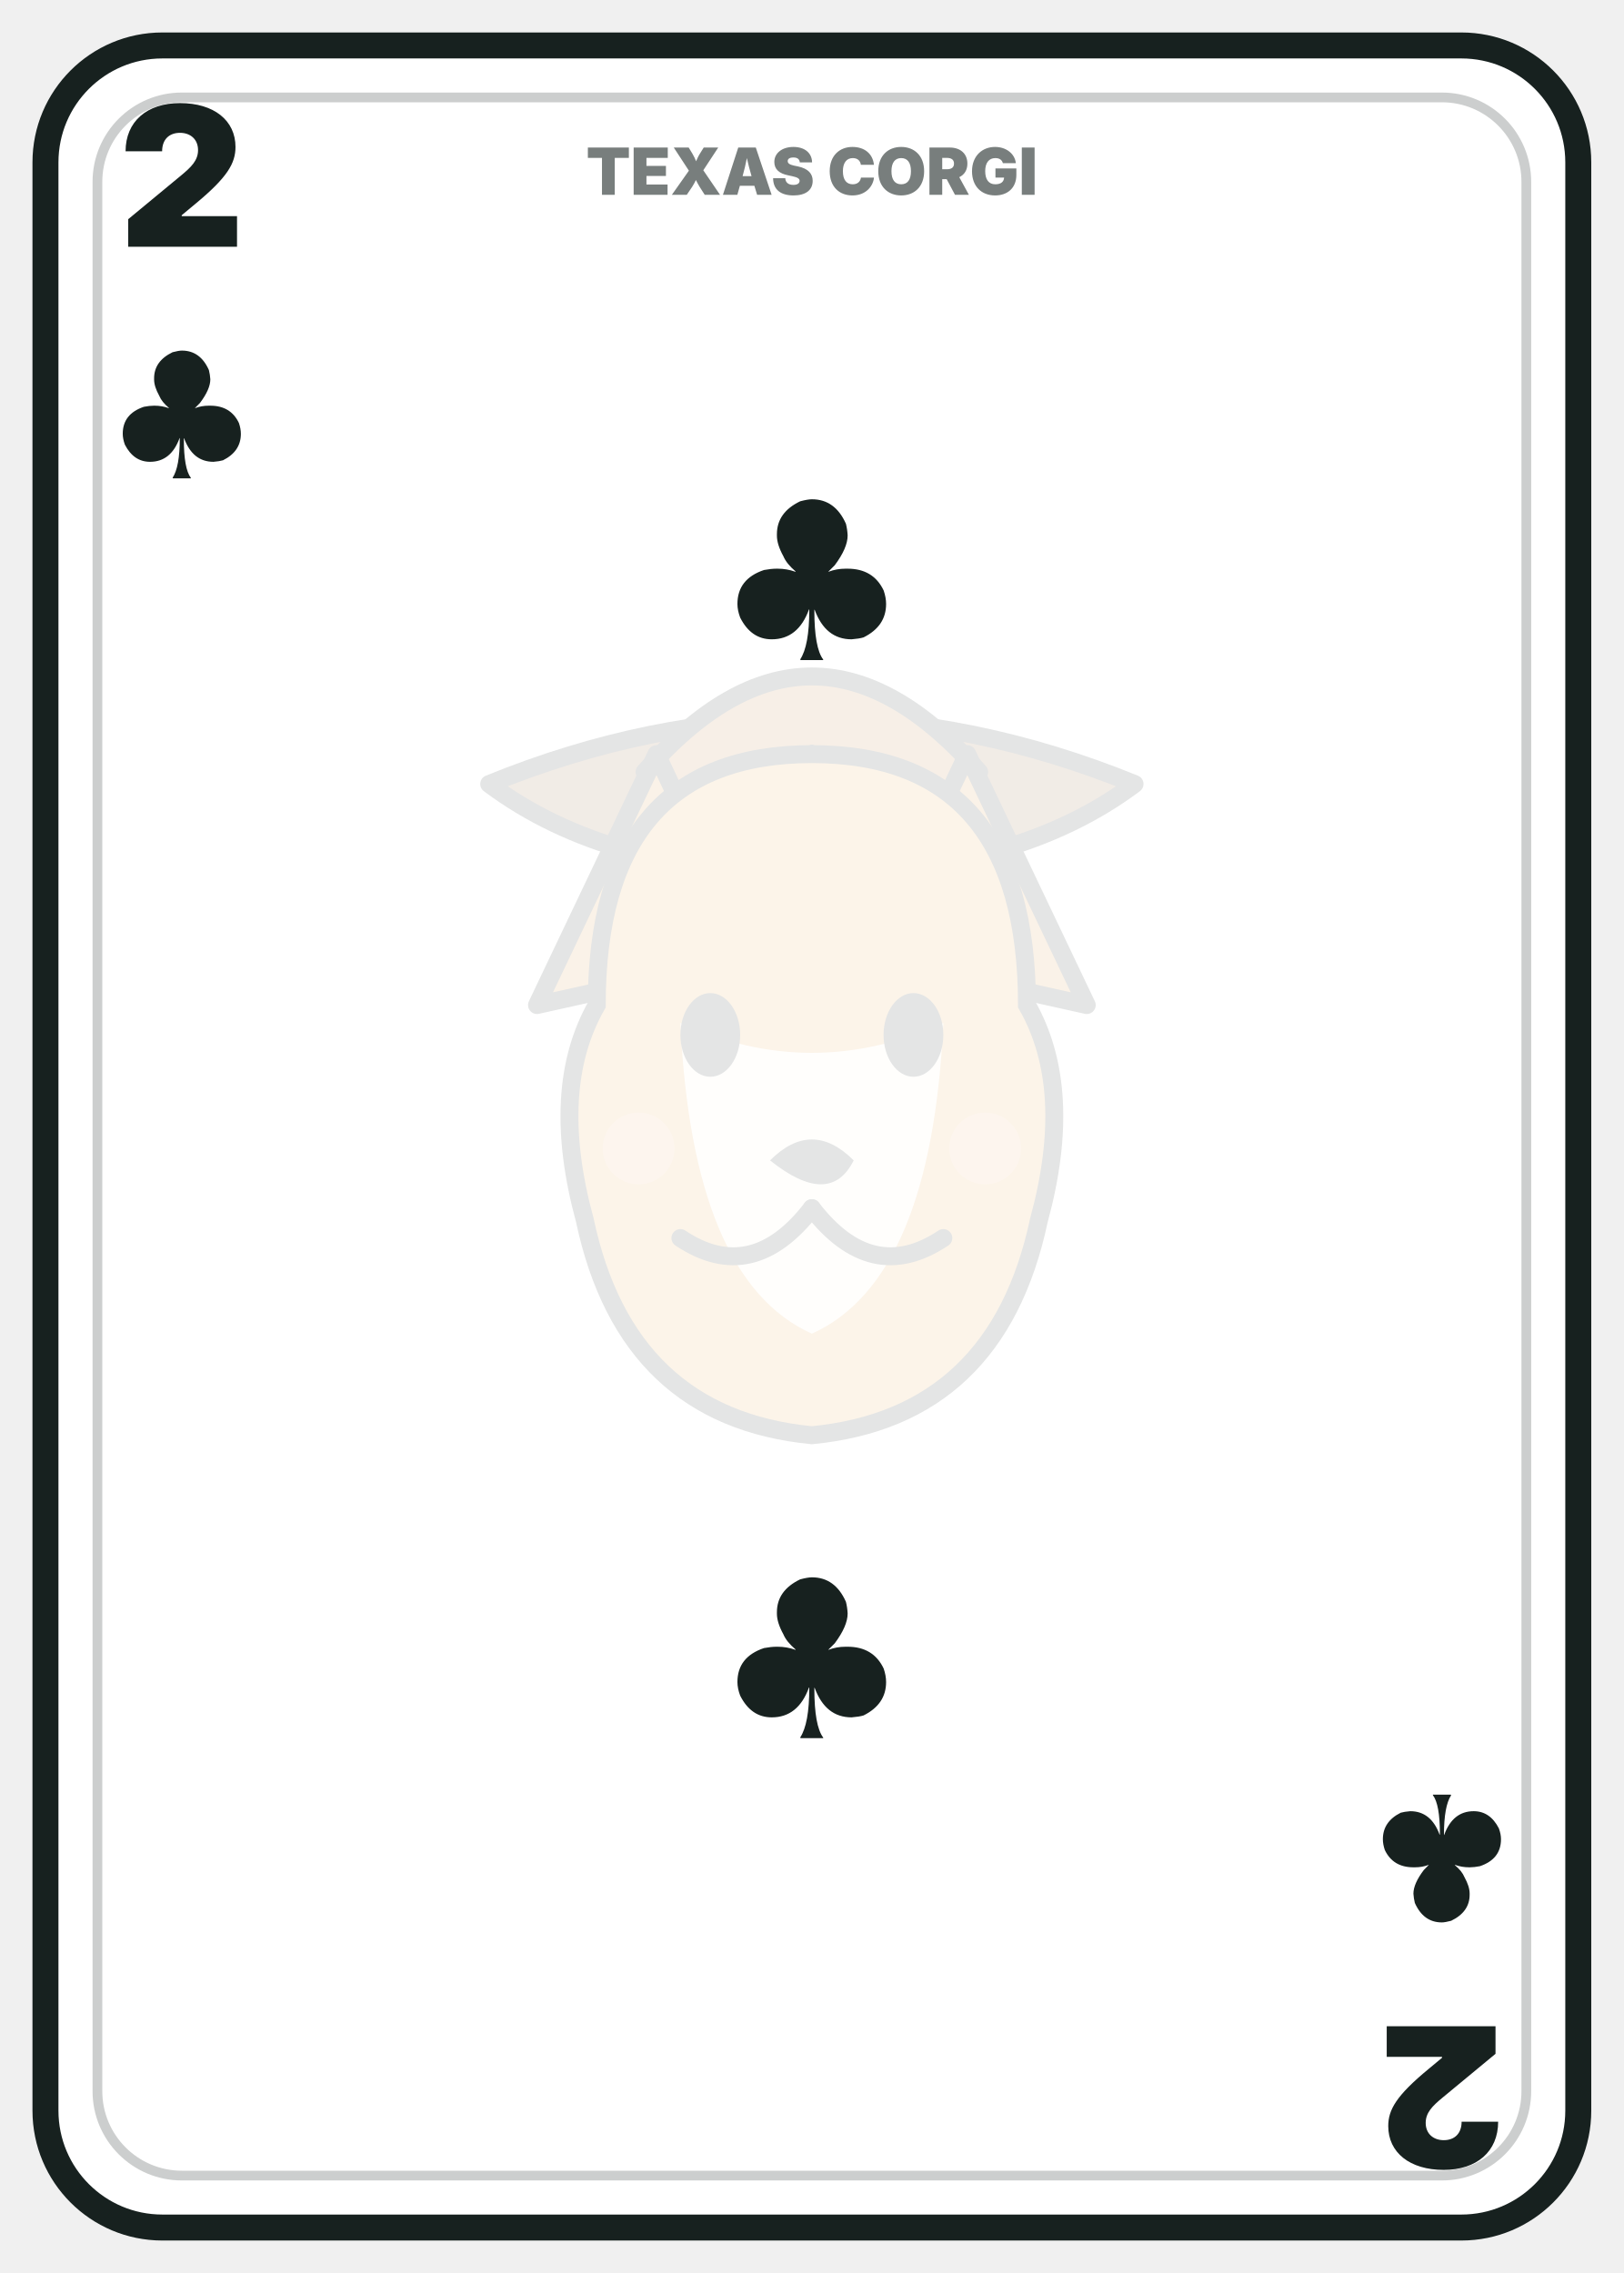
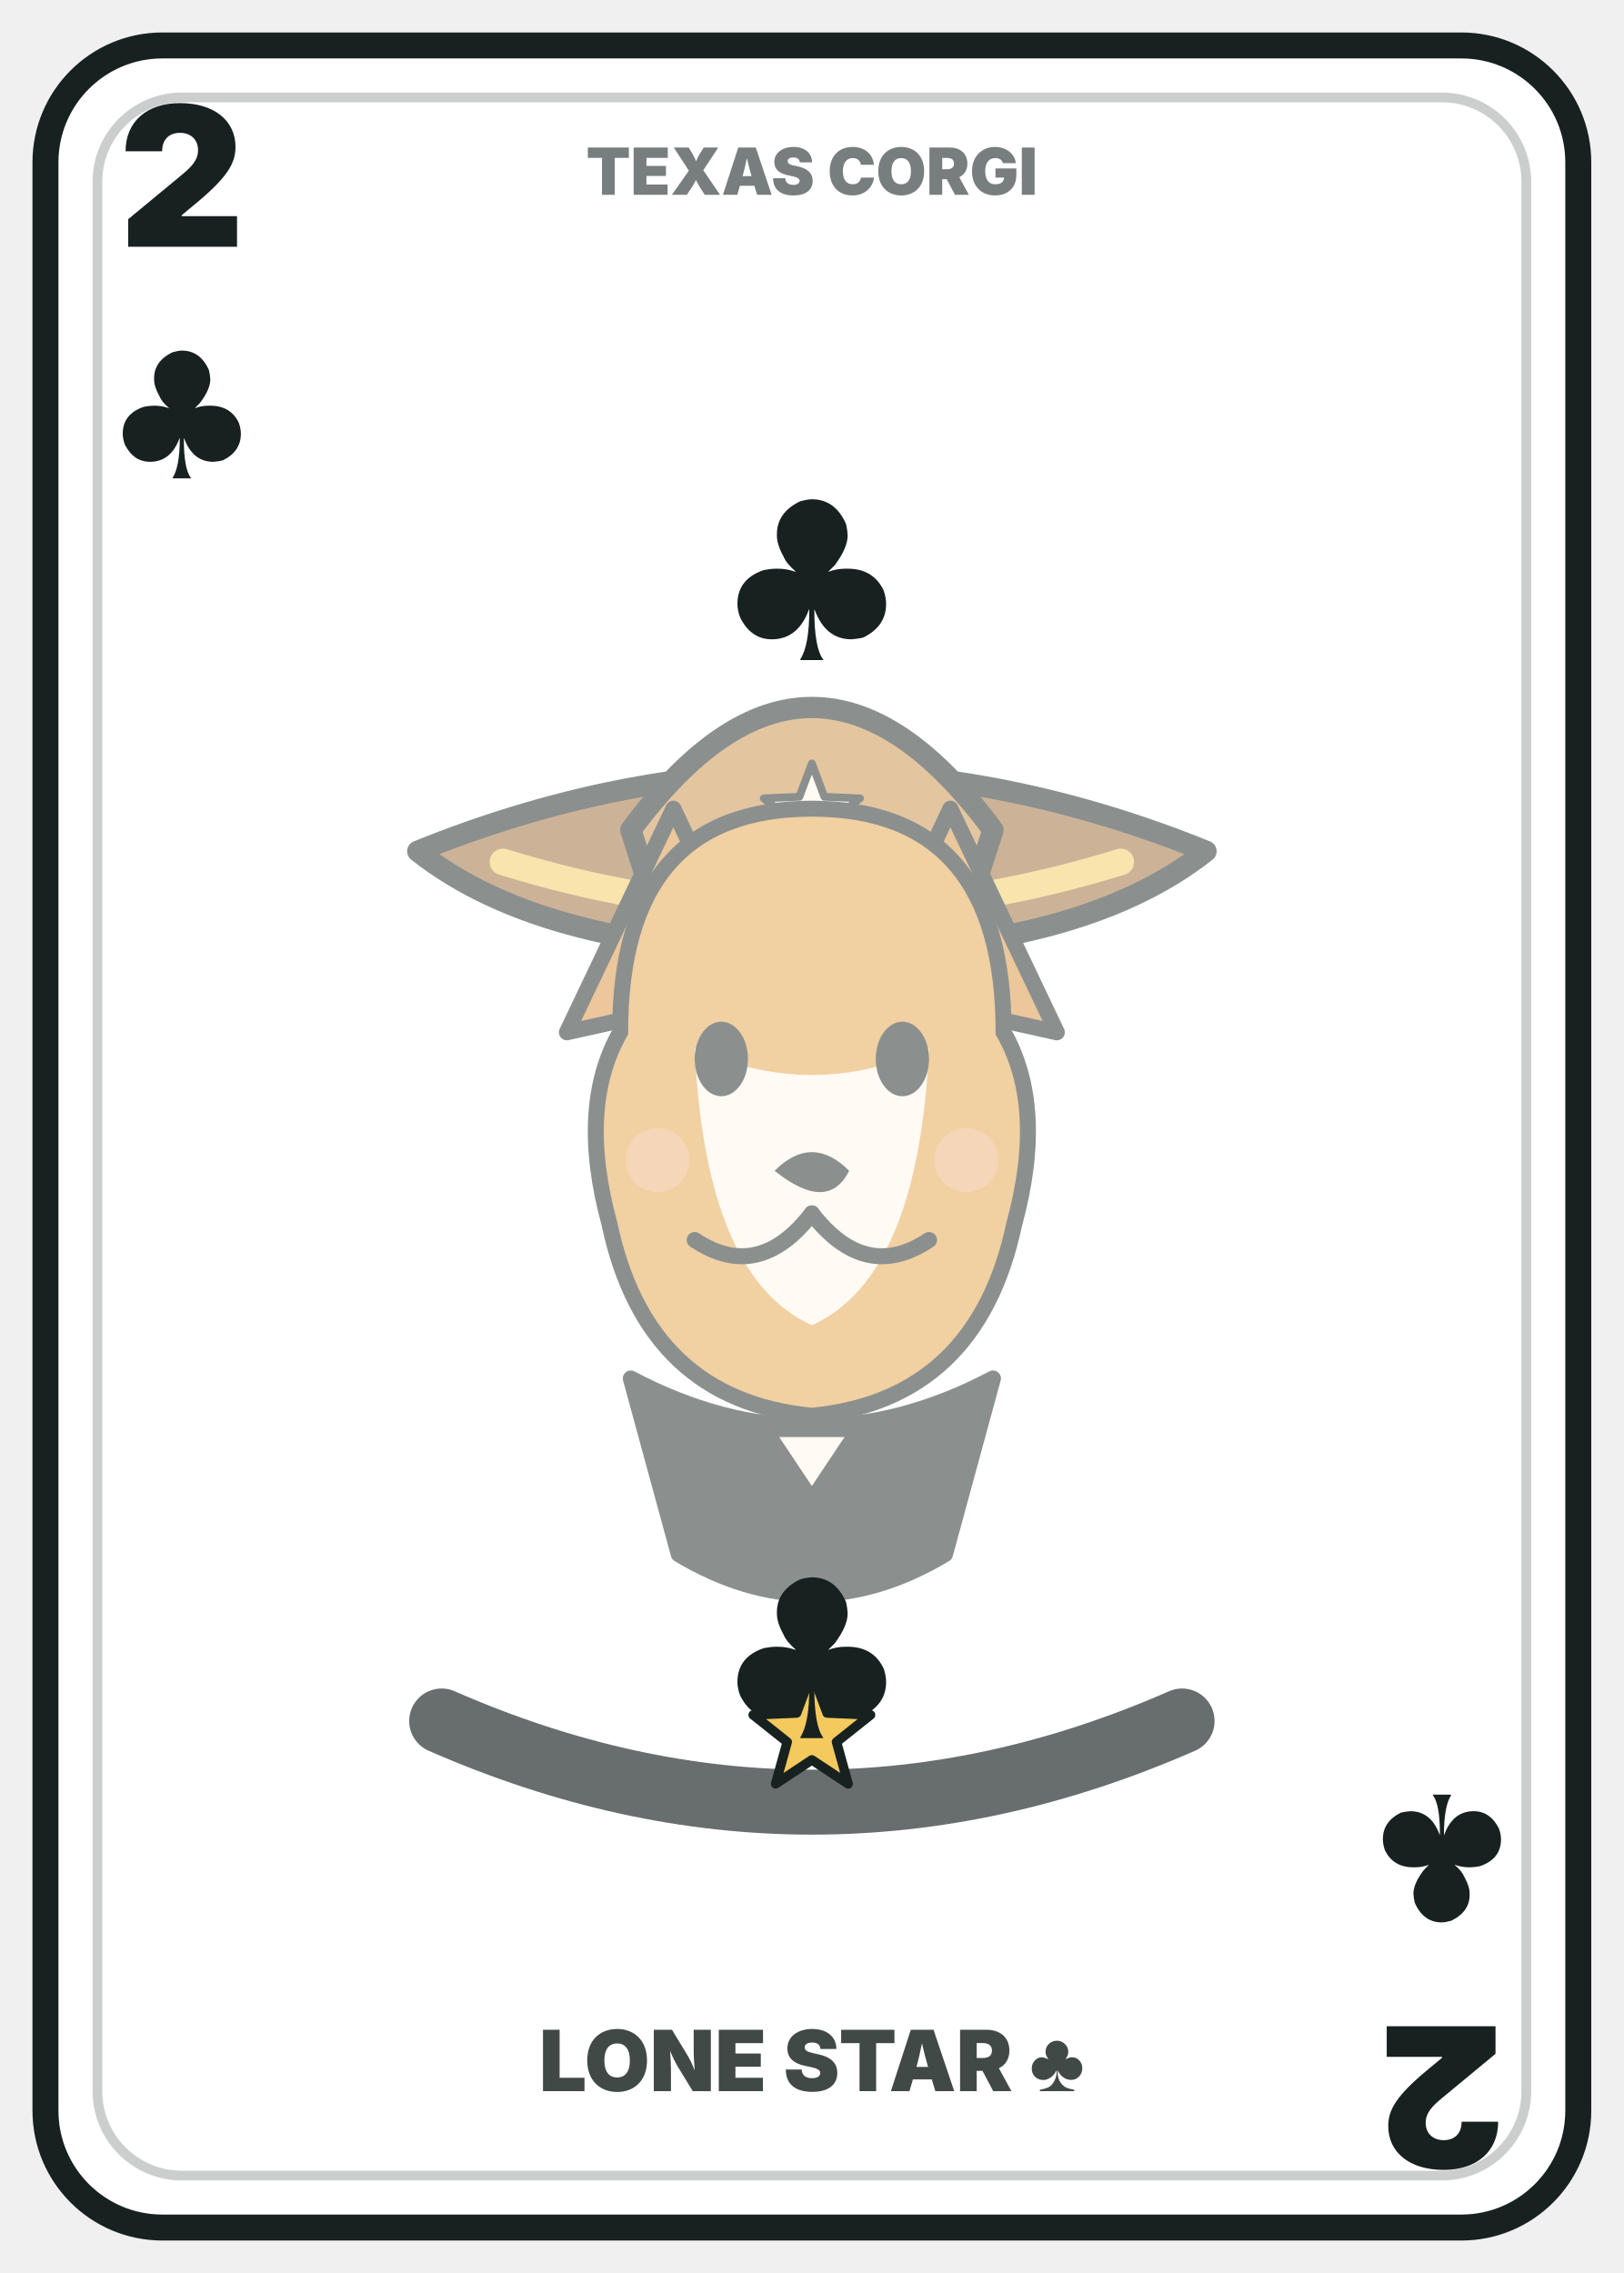
<svg xmlns="http://www.w3.org/2000/svg" width="250" height="350" viewBox="0 0 250 350" role="img" aria-labelledby="title desc">
  <rect x="7" y="7" width="236" height="336" rx="18" fill="#ffffff" stroke="#17211f" stroke-width="4" />
  <rect x="15" y="15" width="220" height="320" rx="13" fill="none" stroke="#17211f" stroke-width="1.5" opacity=".22" />
  <text x="125" y="30" text-anchor="middle" font-family="Inter, Arial, sans-serif" font-size="10" font-weight="900" fill="#17211f" opacity=".58">TEXAS CORGI</text>
+   <text x="125" y="322" text-anchor="middle" font-family="Inter, Arial, sans-serif" font-size="13" font-weight="900" fill="#17211f" opacity=".82">LONE STAR ♣</text>
  <g>
    <text x="28" y="38" text-anchor="middle" font-family="Inter, Arial, sans-serif" font-size="30" font-weight="900" fill="#17211f">2</text>
    <text x="28" y="66" text-anchor="middle" dominant-baseline="middle" font-family="Georgia, serif" font-size="27" font-weight="900" fill="#17211f" opacity="1">♣</text>
  </g>
  <g transform="rotate(180 125 175)">
    <text x="28" y="38" text-anchor="middle" font-family="Inter, Arial, sans-serif" font-size="30" font-weight="900" fill="#17211f">2</text>
    <text x="28" y="66" text-anchor="middle" dominant-baseline="middle" font-family="Georgia, serif" font-size="27" font-weight="900" fill="#17211f" opacity="1">♣</text>
  </g>
-   <g opacity=".12">
-     <g transform="translate(125 175) scale(0.92)">
-       <path d="M -54 -59 q 54 -22 108 0 q -20 15 -54 15 t -54 -15z" fill="#8b5a2b" stroke="#17211f" stroke-width="3" stroke-linejoin="round" />
-       <path d="M -28 -61 q 28 -32 56 0 l -7 20 h -42z" fill="#b97835" stroke="#17211f" stroke-width="3" stroke-linejoin="round" />
-       <polygon points="4.286263797015736e-16,-65 1.728,-60.379 6.657,-60.163 2.796,-57.091 4.114,-52.337 1.8002307947466092e-16,-55.06 -4.114,-52.337 -2.796,-57.091 -6.657,-60.163 -1.728,-60.379" fill="#fff6e8" stroke="#17211f" stroke-width="1.2" stroke-linejoin="round" />
+   <g opacity=".5">
+     <g transform="translate(125 177) scale(0.82)">
+       <path d="M -74 -56 q 74 -30 148 0 q -24 19 -74 19 t -74 -19z" fill="#9a682f" stroke="#17211f" stroke-width="4" stroke-linejoin="round" />
+       <path d="M -34 -60 q 34 -46 68 0 l -8 25 h -52z" fill="#c78b3f" stroke="#17211f" stroke-width="4" stroke-linejoin="round" />
+       <path d="M -58 -54 q 58 18 116 0" fill="none" stroke="#f4c95d" stroke-width="5" stroke-linecap="round" />
+       <polygon points="5.817072295949927e-16,-72.5 2.345,-66.228 9.035,-65.936 3.795,-61.767 5.584,-55.314 2.4431703642989695e-16,-59.01 -5.584,-55.314 -3.795,-61.767 -9.035,-65.936 -2.345,-66.228" fill="#fff6e8" stroke="#17211f" stroke-width="1.462" stroke-linejoin="round" />
      <path d="M -46 -22 L -26 -64 L -10 -30 Z" fill="#d89038" stroke="#17211f" stroke-width="3" stroke-linejoin="round" />
      <path d="M 46 -22 L 26 -64 L 10 -30 Z" fill="#d89038" stroke="#17211f" stroke-width="3" stroke-linejoin="round" />
      <path d="M -36 -22 q 0 -42 36 -42 t 36 42 q 8 14 2 36 q -7 33 -38 36 q -31 -3 -38 -36 q -6 -22 2 -36z" fill="#e3a146" stroke="#17211f" stroke-width="3" />
      <path d="M -22 -19 q 22 10 44 0 q -2 43 -22 52 q -20 -9 -22 -52z" fill="#fff6e8" />
      <ellipse cx="-17" cy="-17" rx="5" ry="7" fill="#17211f" />
      <ellipse cx="17" cy="-17" rx="5" ry="7" fill="#17211f" />
      <path d="M -7 4 q 7 -7 14 0 q -4 8 -14 0z" fill="#17211f" />
      <path d="M 0 12 q -10 13 -22 5" fill="none" stroke="#17211f" stroke-width="3" stroke-linecap="round" />
      <path d="M 0 12 q 10 13 22 5" fill="none" stroke="#17211f" stroke-width="3" stroke-linecap="round" />
-       <path d="M 117.64 203.52 q 7.36 12.88 14.72 0" fill="#e86f7a" stroke="#17211f" stroke-width="1.84" stroke-linecap="round" />
      <circle cx="-29" cy="2" r="6" fill="#f3b283" opacity=".72" />
      <circle cx="29" cy="2" r="6" fill="#f3b283" opacity=".72" />
+       <path d="M -34 43 q 34 18 68 0 l -9 33 q -25 15 -50 0z" fill="#17211f" stroke="#17211f" stroke-width="3" stroke-linejoin="round" />
+       <path d="M -8 53 h16 l -8 12z" fill="#fff6e8" stroke="#17211f" stroke-width="2" stroke-linejoin="round" />
    </g>
  </g>
+   <path d="M 68 265 q 57 25 114 0" fill="none" stroke="#17211f" stroke-width="10" stroke-linecap="round" opacity=".65" />
+   <polygon points="125,257.5 127.345,263.772 134.035,264.064 128.795,268.233 130.584,274.686 125,270.99 119.416,274.686 121.205,268.233 115.965,264.064 122.655,263.772" fill="#f4c95d" stroke="#17211f" stroke-width="1.462" stroke-linejoin="round" />
  <text x="125" y="92" text-anchor="middle" dominant-baseline="middle" font-family="Georgia, serif" font-size="34" font-weight="900" fill="#17211f" opacity="1">♣</text>
  <text x="125" y="258" text-anchor="middle" dominant-baseline="middle" font-family="Georgia, serif" font-size="34" font-weight="900" fill="#17211f" opacity="1">♣</text>
</svg>
